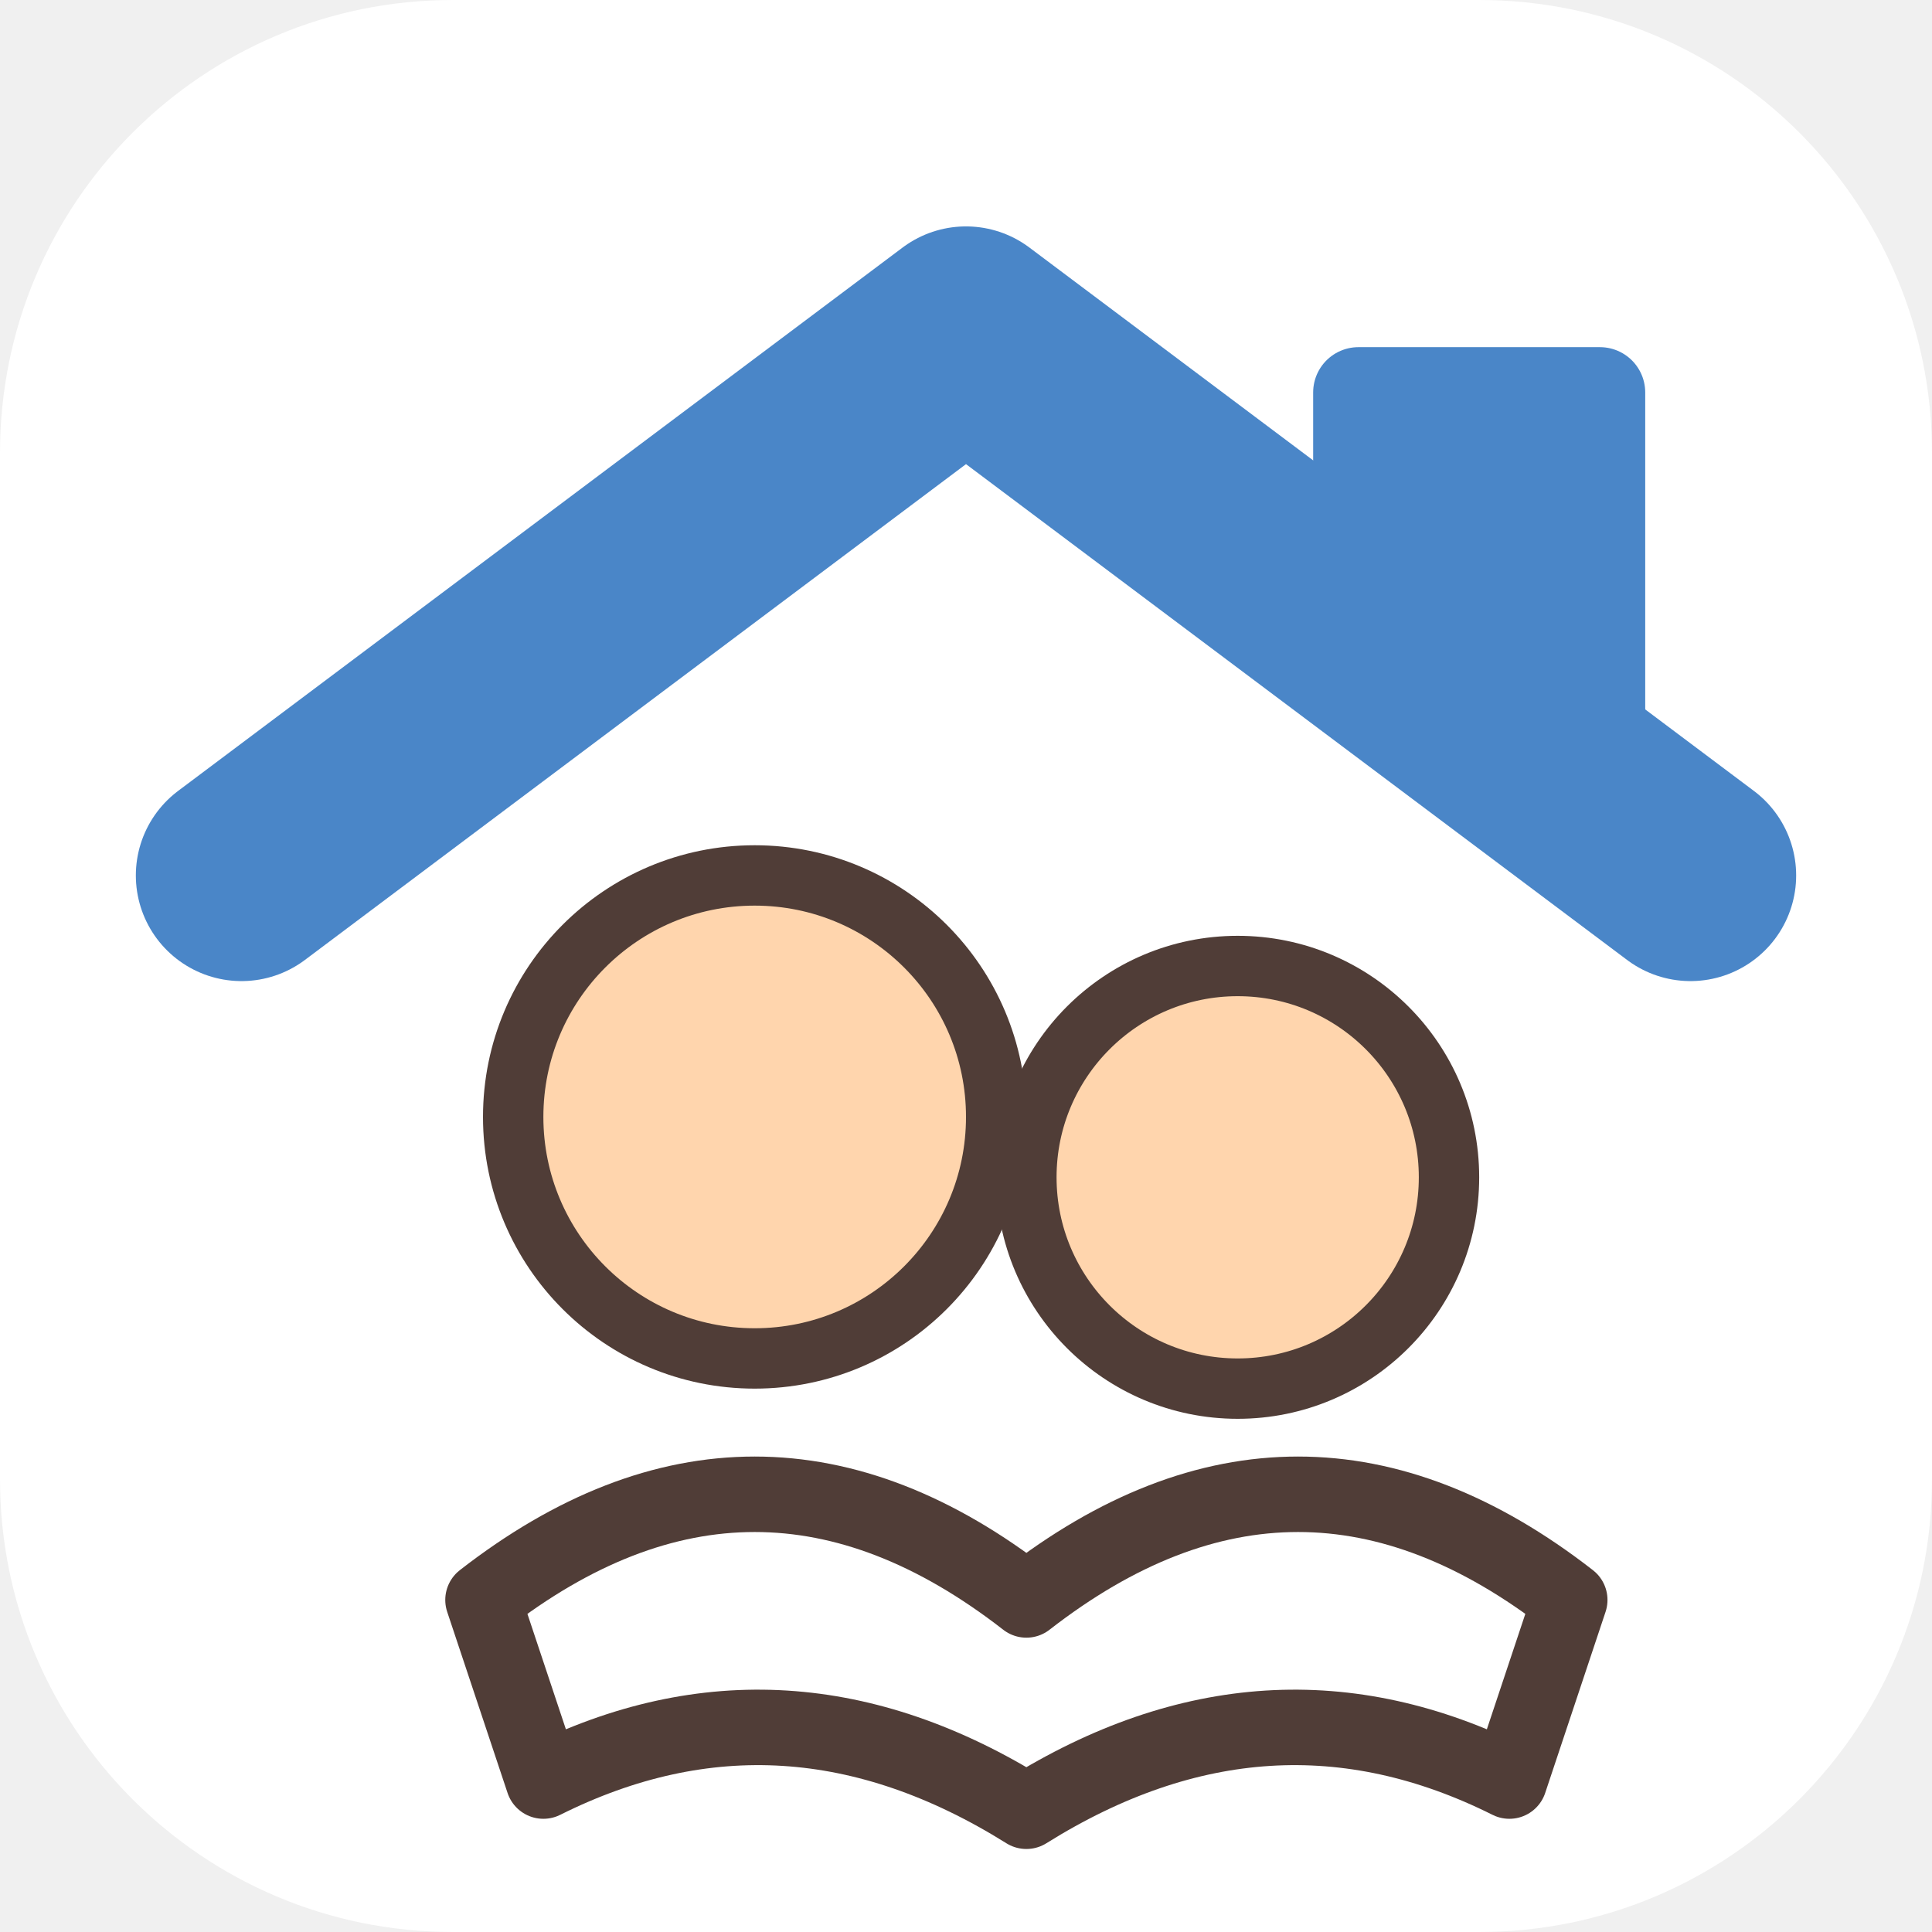
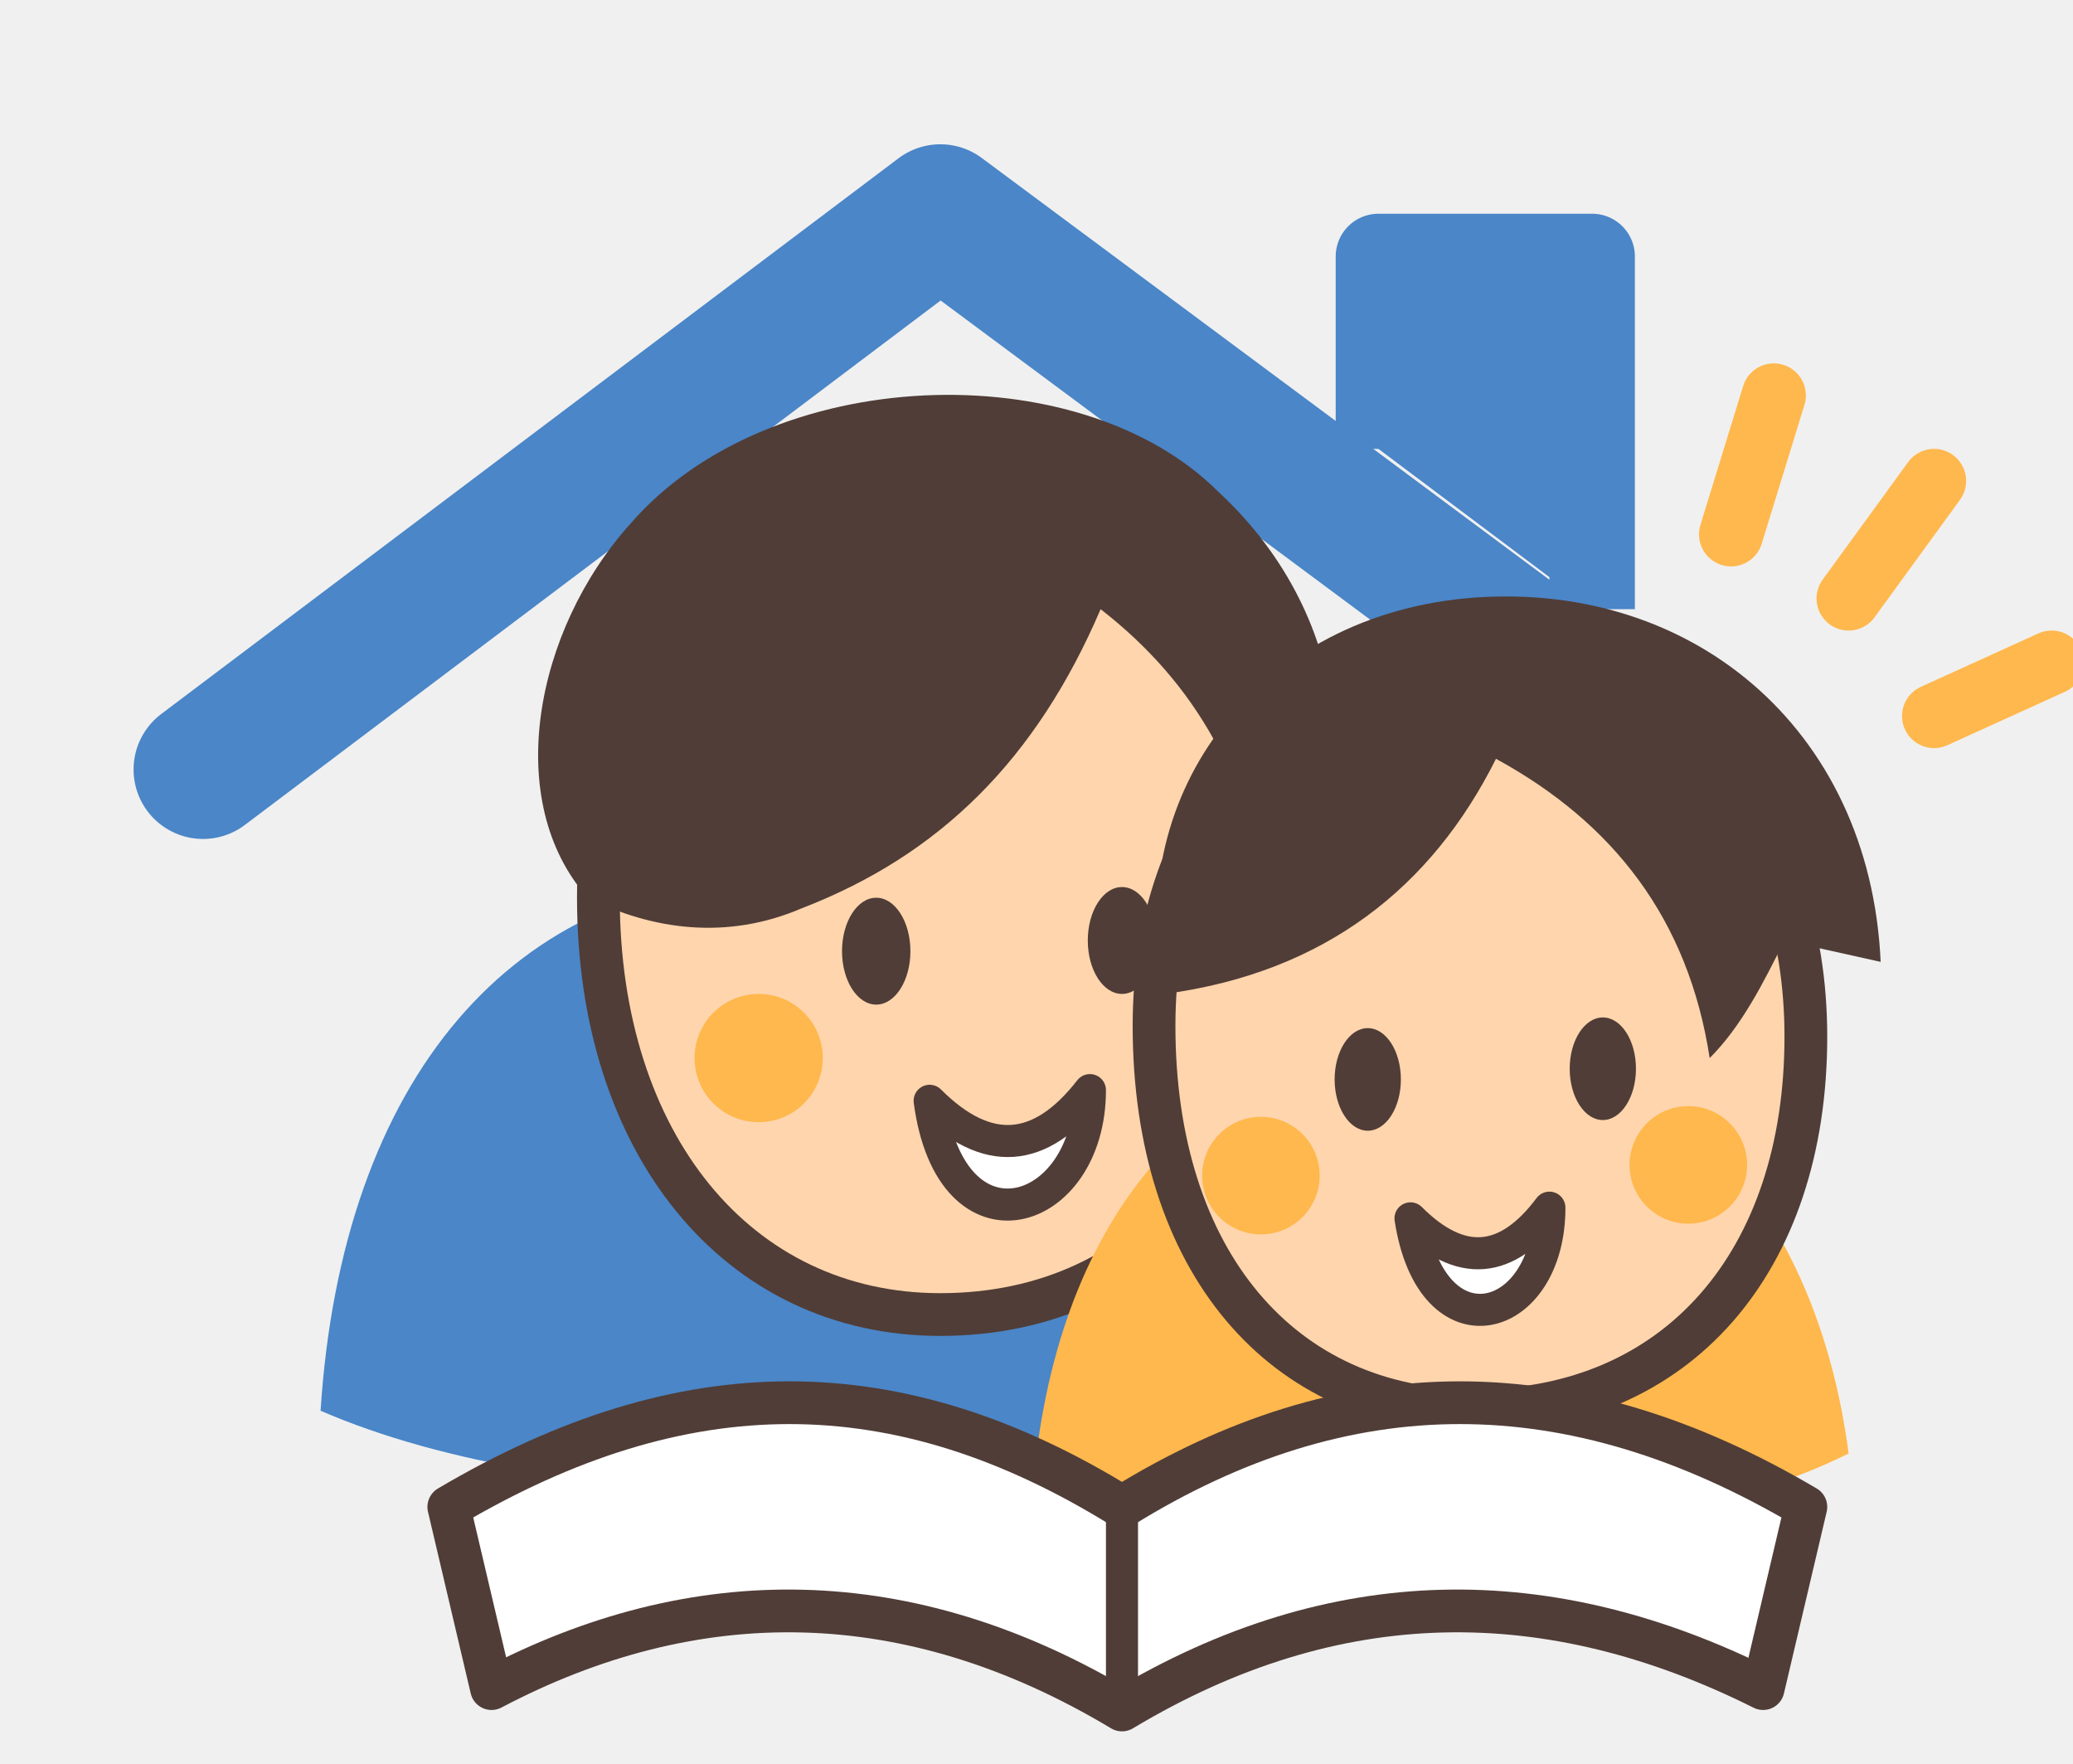
- <svg xmlns="http://www.w3.org/2000/svg" viewBox="0 0 64 64">
-   <rect width="64" height="64" rx="15" fill="#fff" />
-   <path d="M8 29 32 11l24 18" fill="none" stroke="#4A86C8" stroke-width="7" stroke-linecap="round" stroke-linejoin="round" />
-   <path d="M45 20v-7h8v13" fill="#4A86C8" stroke="#4A86C8" stroke-width="3" stroke-linejoin="round" />
-   <circle cx="25" cy="37" r="8" fill="#FFD5AD" stroke="#503D37" stroke-width="2" />
-   <circle cx="41" cy="39" r="7" fill="#FFD5AD" stroke="#503D37" stroke-width="2" />
-   <path d="M16 53q9-7 18 0 9-7 18 0l-2 6q-8-4-16 1-8-5-16-1Z" fill="#fff" stroke="#503D37" stroke-width="2.5" stroke-linejoin="round" />
+ <svg xmlns="http://www.w3.org/2000/svg" viewBox="0 0 194 165" role="img" aria-labelledby="favicon-title">
+   <g transform="translate(4 2)">
+     <path d="M15 70 84 18l70 52" fill="none" stroke="#4A86C8" stroke-width="13" stroke-linecap="round" stroke-linejoin="round" />
+     <path d="M125 40V22h20v33" fill="#4A86C8" stroke="#4A86C8" stroke-width="8" stroke-linejoin="round" />
+     <g fill="#4A86C8">
+       <rect x="76" y="45" width="9" height="9" rx="2" />
+       <rect x="90" y="45" width="9" height="9" rx="2" />
+       <rect x="76" y="59" width="9" height="9" rx="2" />
+       <rect x="90" y="59" width="9" height="9" rx="2" />
+     </g>
+     <path d="M26 130c2-31 18-50 43-50 26 0 42 19 44 50-23 10-64 10-87 0Z" fill="#4A86C8" />
+     <path d="M52 82c0-22 13-36 33-36 20 0 32 14 32 35 0 24-13 40-33 40-19 0-32-16-32-39Z" fill="#FFD5AD" stroke="#503D37" stroke-width="4" />
+     <path d="M51 82c-8-9-5-25 4-35 13-15 42-16 55-3 13 12 14 30 5 40-2-13-7-22-16-29-6 14-15 23-28 28-7 3-14 2-20-1Z" fill="#503D37" />
+     <ellipse cx="78" cy="87" rx="3.2" ry="5" fill="#503D37" />
+     <ellipse cx="101" cy="86" rx="3.2" ry="5" fill="#503D37" />
+     <circle cx="67" cy="97" r="6" fill="#FFB84D" />
+     <circle cx="109" cy="96" r="6" fill="#FFB84D" />
+     <path d="M83 101q8 8 15-1c0 12-13 16-15 1Z" fill="#fff" stroke="#503D37" stroke-width="3" stroke-linejoin="round" />
+     <path d="M93 134c3-24 17-39 38-39 21 0 35 16 38 39-20 10-56 10-76 0Z" fill="#FFB84D" />
+     <path d="M104 94c0-20 12-33 30-33 19 0 31 14 31 34 0 21-12 35-31 35-18 0-30-14-30-36Z" fill="#FFD5AD" stroke="#503D37" stroke-width="4" />
+     <path d="M105 91c-4-18 8-35 28-37 21-2 38 12 39 34l-9-2c-2 4-4 8-7 11-2-13-9-22-20-28-6 12-16 20-31 22Z" fill="#503D37" />
+     <ellipse cx="124" cy="99" rx="3.1" ry="4.8" fill="#503D37" />
+     <ellipse cx="146" cy="98" rx="3.1" ry="4.8" fill="#503D37" />
+     <circle cx="114" cy="108" r="5.5" fill="#FFB84D" />
+     <circle cx="154" cy="107" r="5.5" fill="#FFB84D" />
+     <path d="M128 112q7 7 13-1c0 11-11 14-13 1Z" fill="#fff" stroke="#503D37" stroke-width="3" stroke-linejoin="round" />
+     <path d="M158 48l4-13M169 54l8-11M177 65l11-5" fill="none" stroke="#FFB84D" stroke-width="6" stroke-linecap="round" />
+     <path d="M38 139c22-13 42-13 63 0 21-13 42-13 64 0l-4 17c-20-10-40-10-60 2-20-12-40-12-59-2Z" fill="#fff" stroke="#503D37" stroke-width="4" stroke-linejoin="round" />
+     <path d="M101 139v19" fill="none" stroke="#503D37" stroke-width="3" stroke-linecap="round" />
+   </g>
</svg>
